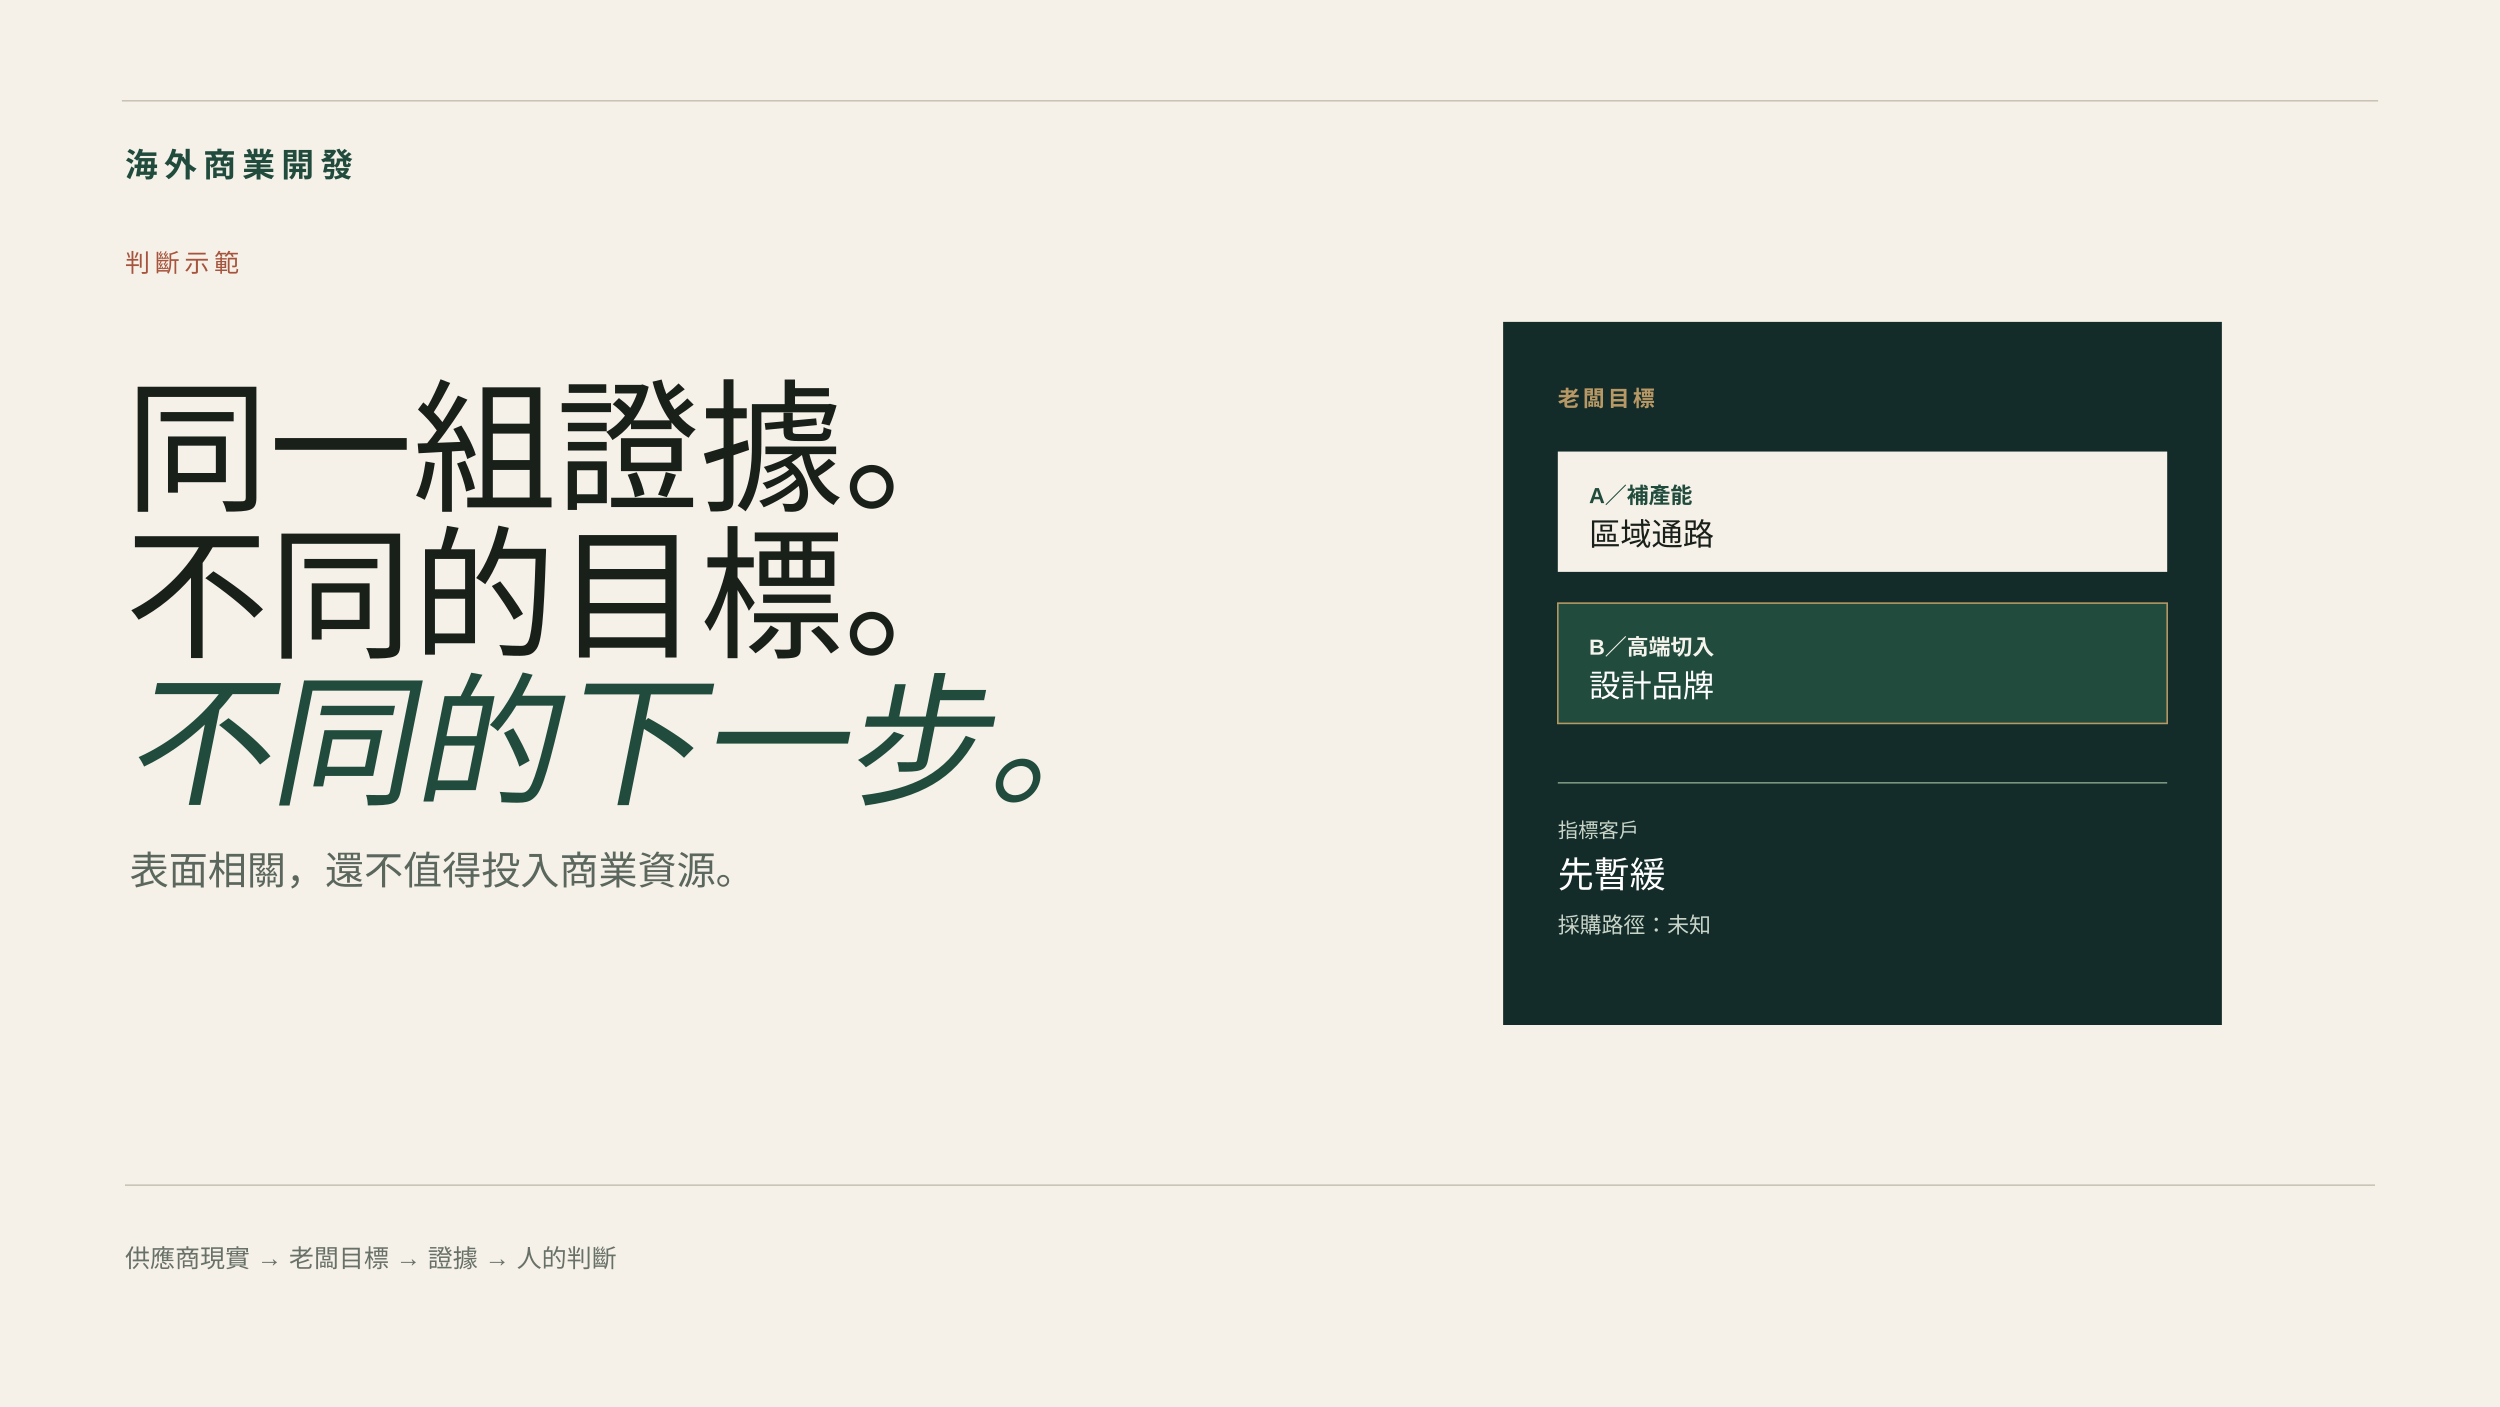
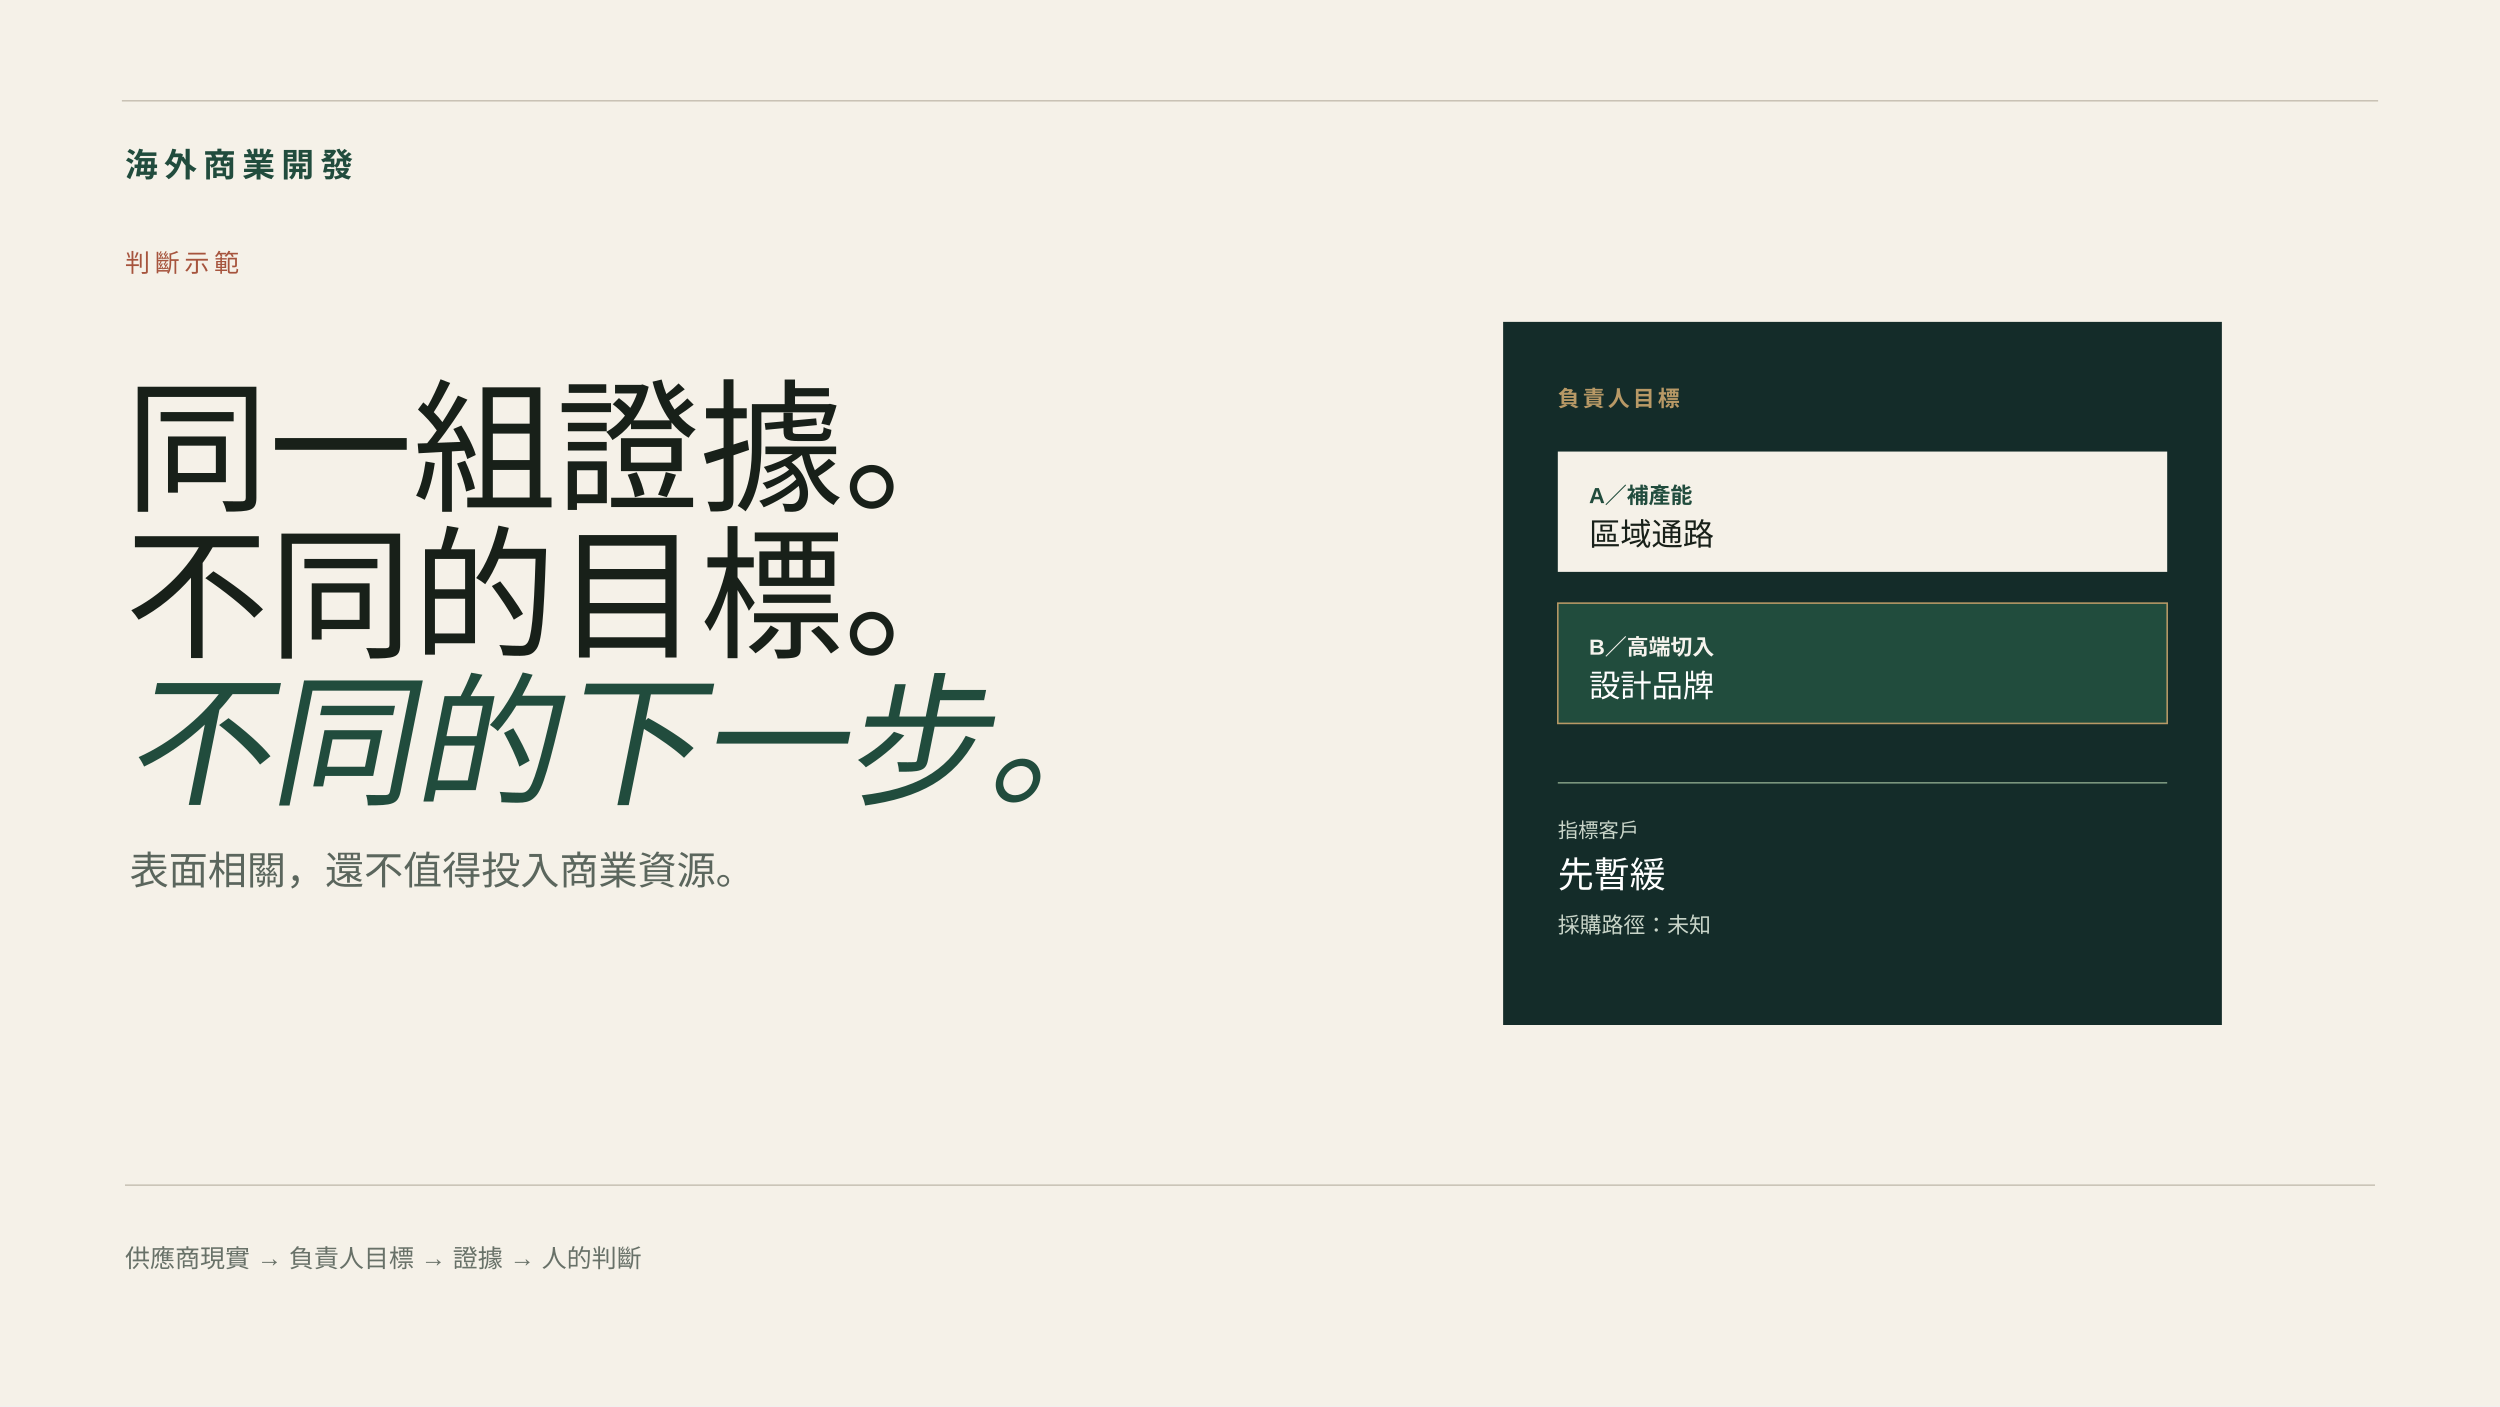
<svg xmlns="http://www.w3.org/2000/svg" viewBox="0 0 1600 900" role="img" aria-label="Global Business Development decision demonstrator cover">
  <rect width="1600" height="900" fill="#f5f1e8" />
  <rect x="78" y="64" width="1444" height="1" fill="#c9c2b5" />
  <text x="80" y="113" fill="#214c3d" font-family="Arial, sans-serif" font-size="21" font-weight="700" letter-spacing="4">海外商業開發</text>
  <text x="80" y="174" fill="#a6543d" font-family="Arial, sans-serif" font-size="16" letter-spacing="3">判斷示範</text>
  <text x="80" y="320" fill="#182019" font-family="Georgia, serif" font-size="92">同一組證據。</text>
  <text x="80" y="414" fill="#182019" font-family="Georgia, serif" font-size="92">不同的目標。</text>
  <text x="80" y="508" fill="#214c3d" font-family="Georgia, serif" font-size="92" font-style="italic">不同的下一步。</text>
  <text x="83" y="566" fill="#5b665d" font-family="Arial, sans-serif" font-size="25">表面相關，還不值得投入商業資源。</text>
  <g transform="translate(962 206)">
    <rect width="460" height="450" fill="#142C29" />
-     <text x="35" y="54" fill="#B89966" font-family="Arial, sans-serif" font-size="14" font-weight="700" letter-spacing="2">老闆目標</text>
+     <text x="35" y="54" fill="#B89966" font-family="Arial, sans-serif" font-size="14" font-weight="700" letter-spacing="2">負責人目標</text>
    <rect x="35" y="83" width="390" height="77" fill="#f5f1e8" />
    <text x="55" y="116" fill="#214c3d" font-family="Arial, sans-serif" font-size="14" font-weight="700">A／補產能</text>
    <text x="55" y="143" fill="#182019" font-family="Georgia, serif" font-size="20">區域通路</text>
    <rect x="35" y="180" width="390" height="77" fill="#214c3d" stroke="#B89966" />
    <text x="55" y="213" fill="#F6F3ED" font-family="Arial, sans-serif" font-size="14" font-weight="700">B／高端切入</text>
    <text x="55" y="240" fill="#fff" font-family="Georgia, serif" font-size="20">設計品牌</text>
    <line x1="35" x2="425" y1="295" y2="295" stroke="#7c987f" />
    <text x="35" y="330" fill="#c8d4c8" font-family="Arial, sans-serif" font-size="13">指標客戶</text>
    <text x="35" y="362" fill="#fff" font-family="Georgia, serif" font-size="23">先暫緩</text>
    <text x="35" y="391" fill="#c8d4c8" font-family="Arial, sans-serif" font-size="14">採購路徑：未知</text>
  </g>
  <rect x="80" y="758" width="1440" height="1" fill="#c9c2b5" />
-   <text x="80" y="811" fill="#687168" font-family="Arial, sans-serif" font-size="16">供應商現實  →  老闆目標  →  證據  →  人的判斷</text>
+   <text x="80" y="811" fill="#687168" font-family="Arial, sans-serif" font-size="16">供應商現實  →  負責人目標  →  證據  →  人的判斷</text>
</svg>
